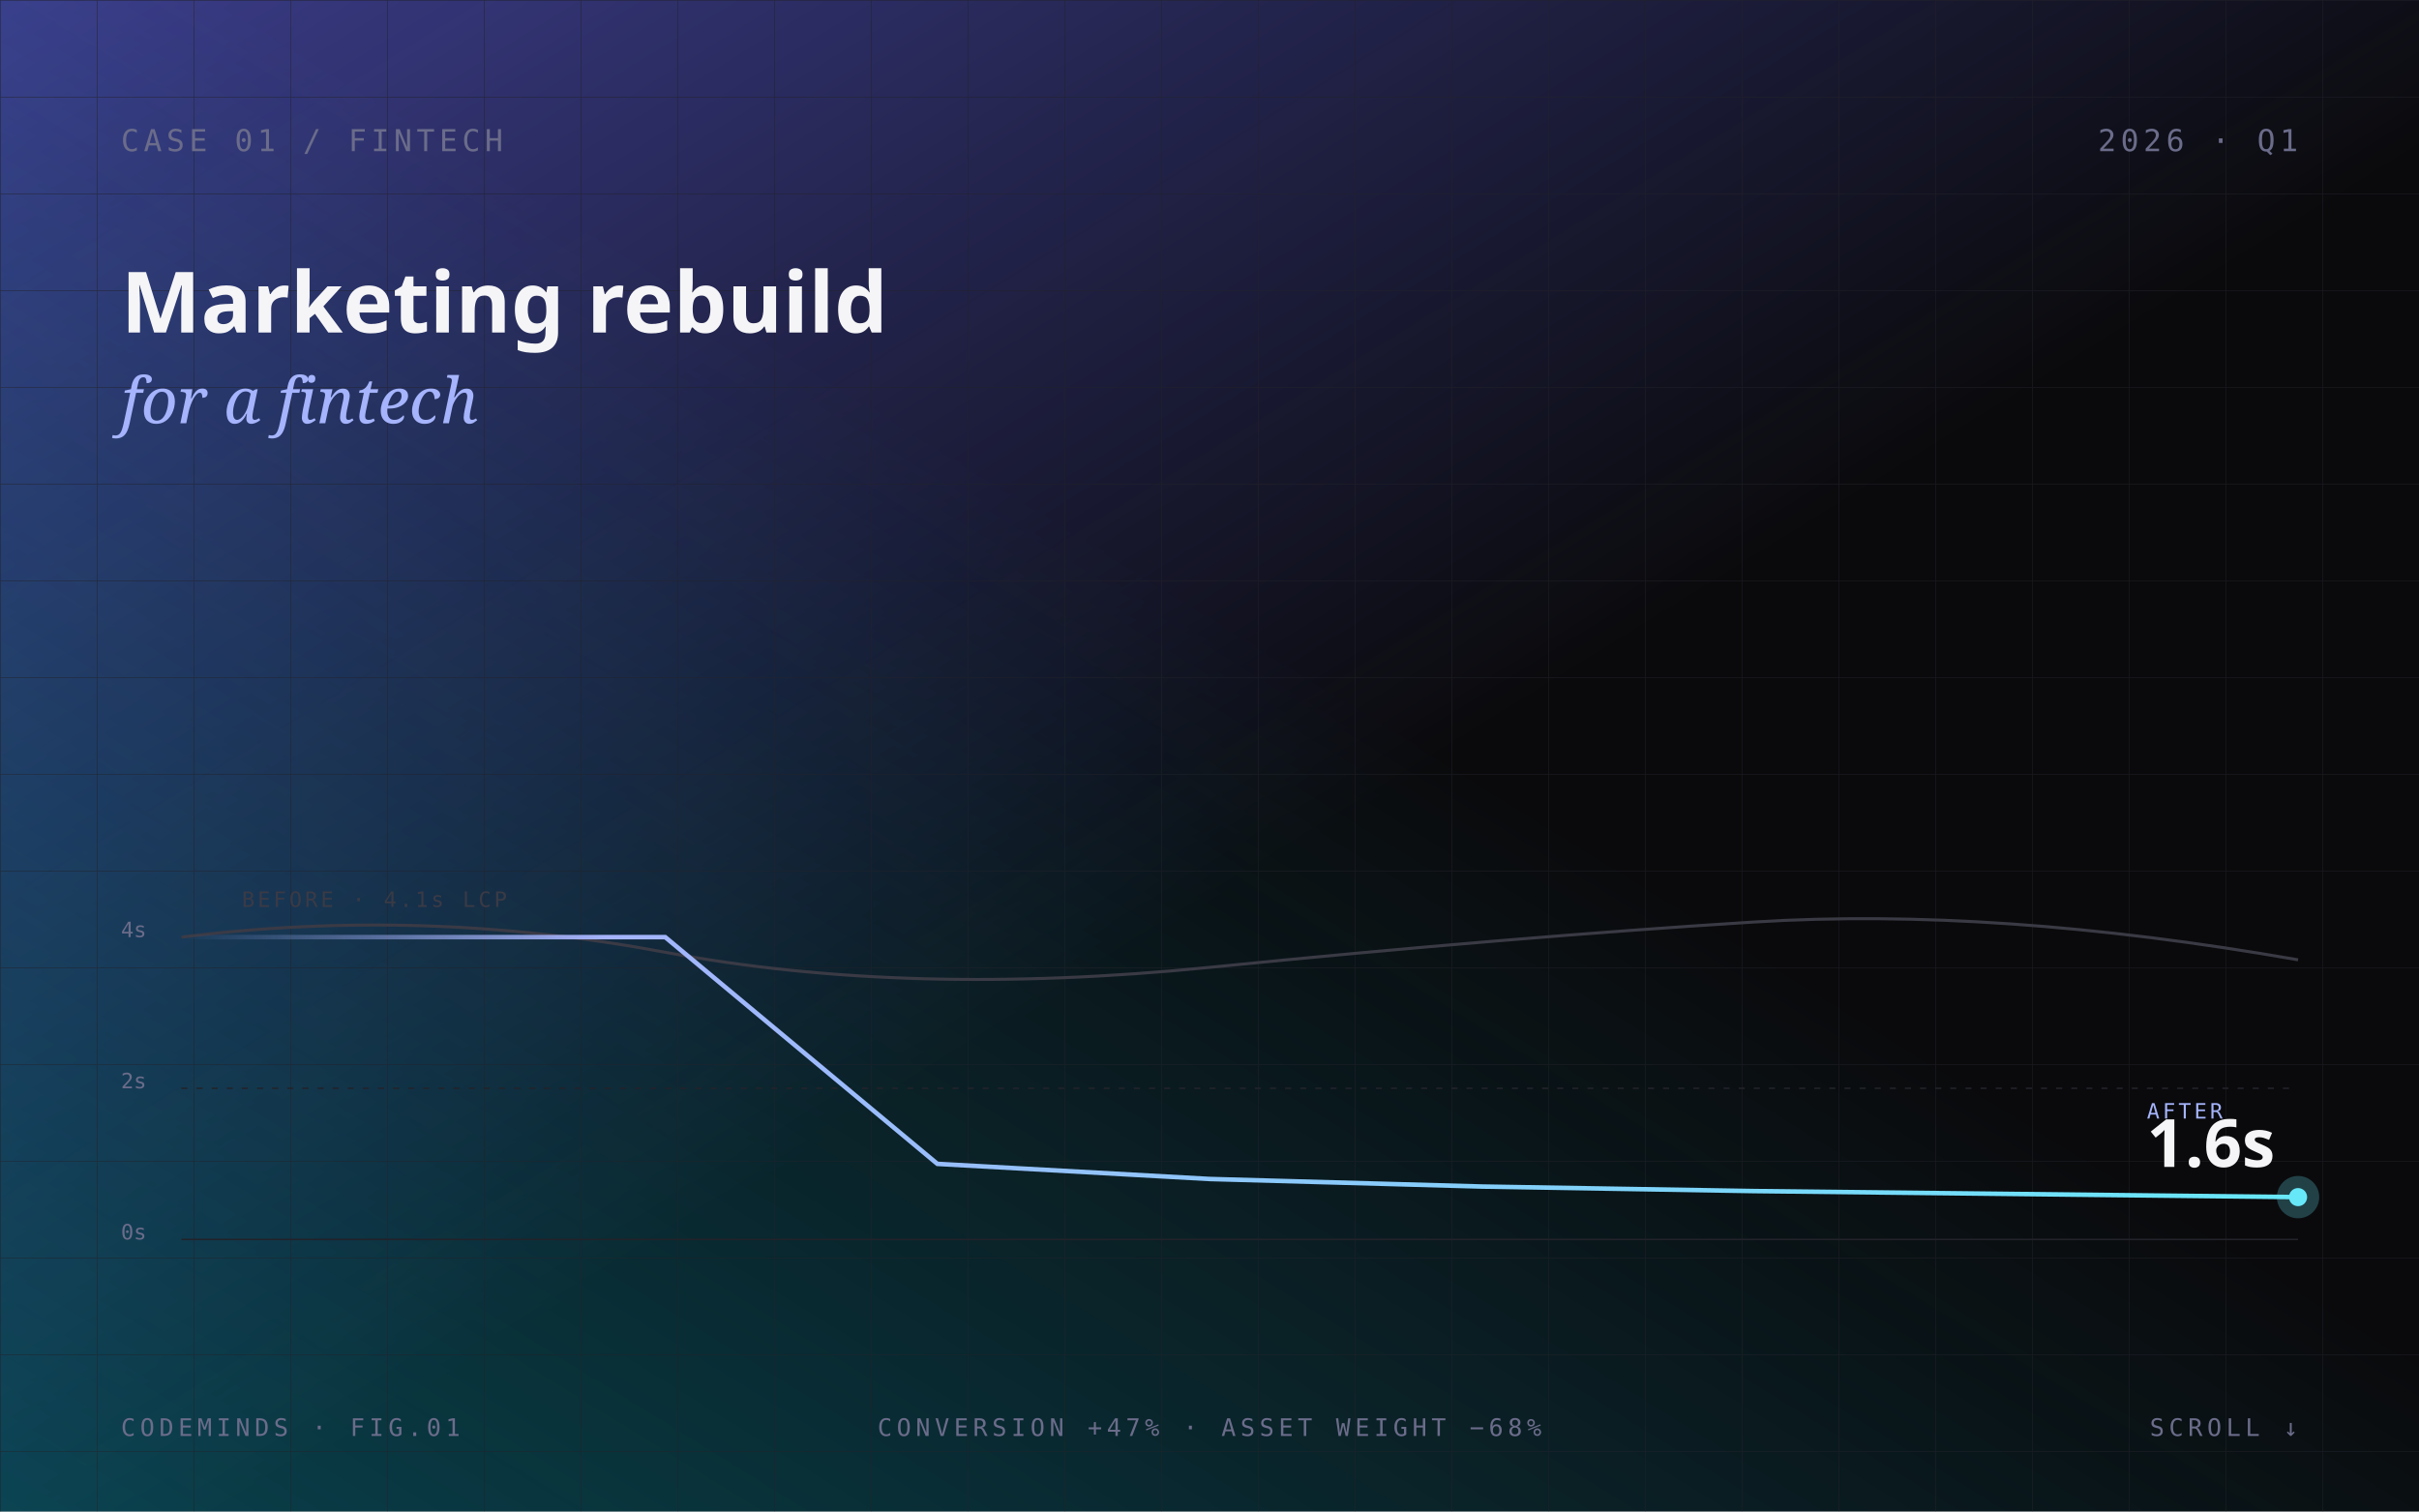
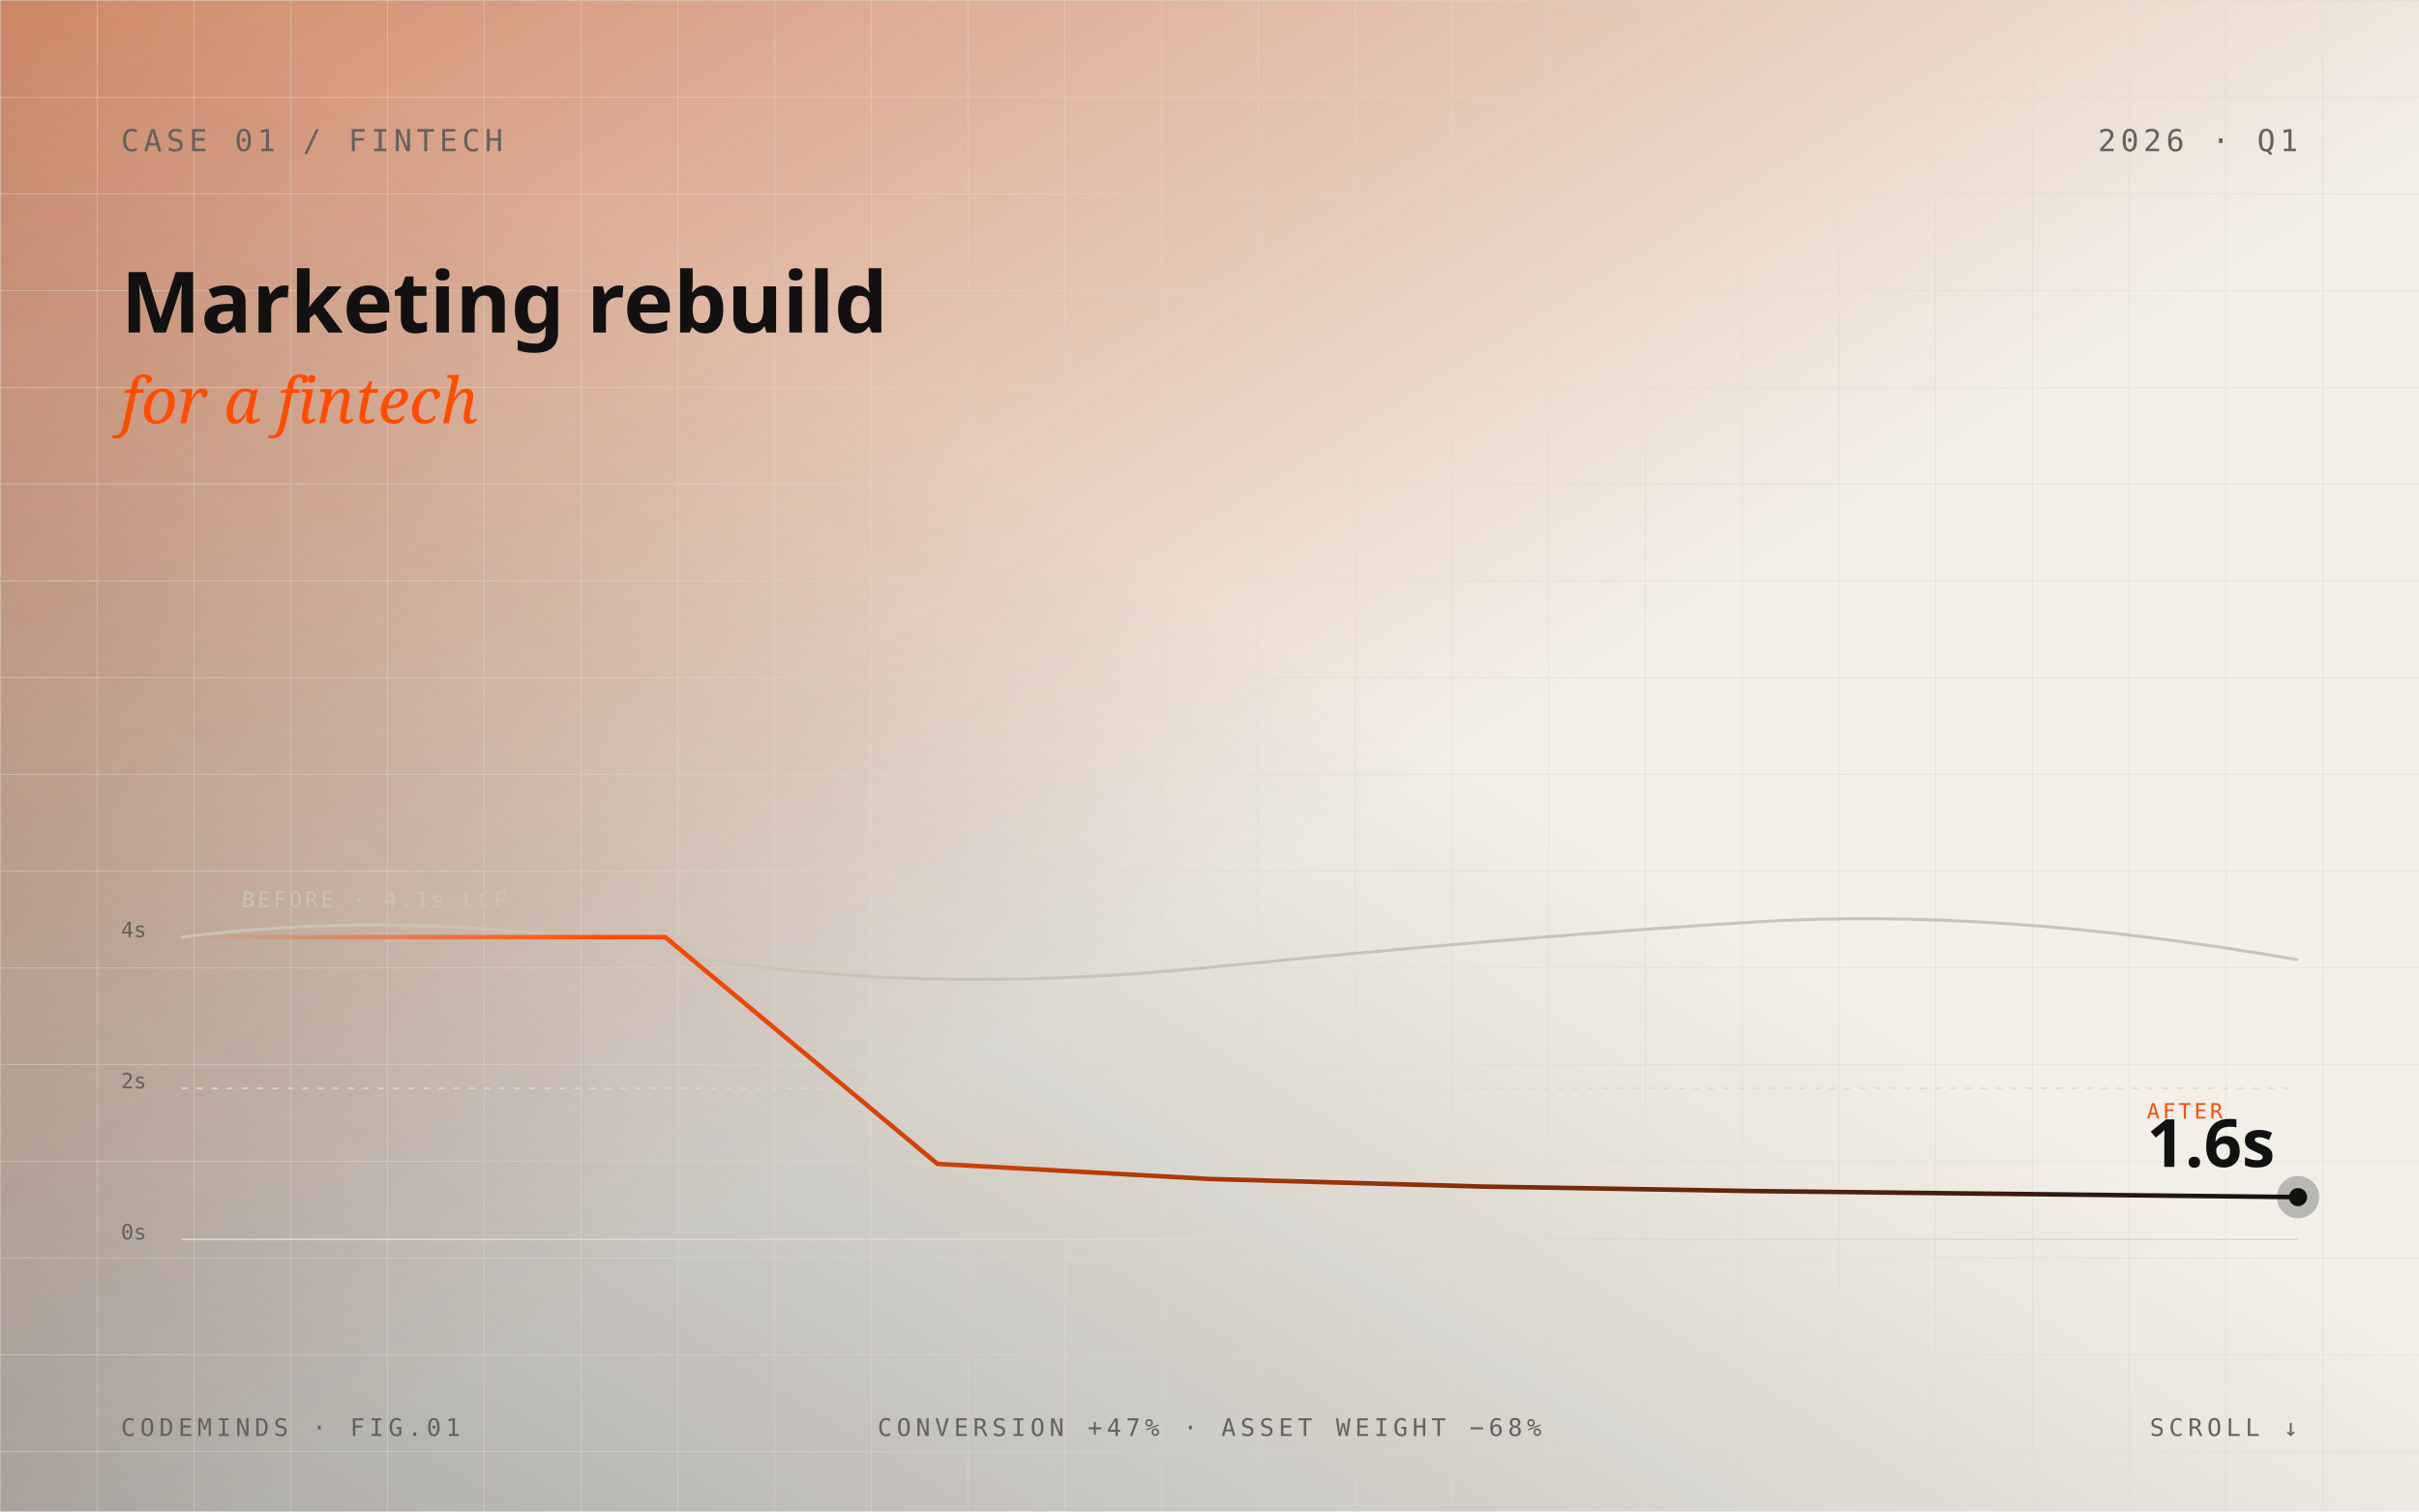
<svg xmlns="http://www.w3.org/2000/svg" viewBox="0 0 1600 1000" preserveAspectRatio="xMidYMid slice" role="img" aria-label="Fintech rebuild — performance chart cover">
  <defs>
    <linearGradient id="ftGlow" x1="0" y1="0" x2="1" y2="1">
-       <stop offset="0%" stop-color="#6366f1" stop-opacity="0.55" />
-       <stop offset="55%" stop-color="#6366f1" stop-opacity="0" />
+       <stop offset="0%" stop-color="#B83700" stop-opacity="0.55" />
+       <stop offset="55%" stop-color="#B83700" stop-opacity="0" />
    </linearGradient>
    <linearGradient id="ftGlow2" x1="0" y1="1" x2="1" y2="0">
-       <stop offset="0%" stop-color="#06b6d4" stop-opacity="0.32" />
-       <stop offset="55%" stop-color="#06b6d4" stop-opacity="0" />
+       <stop offset="0%" stop-color="#111111" stop-opacity="0.32" />
+       <stop offset="55%" stop-color="#111111" stop-opacity="0" />
    </linearGradient>
    <linearGradient id="ftLine" x1="0" y1="0" x2="1" y2="0">
-       <stop offset="0%" stop-color="#a5b4fc" stop-opacity="0" />
-       <stop offset="20%" stop-color="#a5b4fc" stop-opacity="1" />
-       <stop offset="100%" stop-color="#67e8f9" stop-opacity="1" />
+       <stop offset="0%" stop-color="#FF4D00" stop-opacity="0" />
+       <stop offset="20%" stop-color="#FF4D00" stop-opacity="1" />
+       <stop offset="100%" stop-color="#111111" stop-opacity="1" />
    </linearGradient>
    <pattern id="ftGrid" x="0" y="0" width="64" height="64" patternUnits="userSpaceOnUse">
-       <path d="M 64 0 L 0 0 0 64" fill="none" stroke="#22222a" stroke-width="1" />
+       <path d="M 64 0 L 0 0 0 64" fill="none" stroke="#DDD8CC" stroke-width="1" />
    </pattern>
  </defs>
-   <rect width="1600" height="1000" fill="#0a0a0c" />
+   <rect width="1600" height="1000" fill="#F2EFE8" />
  <rect width="1600" height="1000" fill="url(#ftGlow)" />
  <rect width="1600" height="1000" fill="url(#ftGlow2)" />
  <rect width="1600" height="1000" fill="url(#ftGrid)" opacity="0.6" />
-   <g font-family="ui-monospace, SFMono-Regular, monospace" font-size="20" letter-spacing="3" fill="#6b6c8a">
+   <g font-family="ui-monospace, SFMono-Regular, monospace" font-size="20" letter-spacing="3" fill="#64625C">
    <text x="80" y="100">CASE 01 / FINTECH</text>
    <text x="1520" y="100" text-anchor="end">2026 · Q1</text>
  </g>
  <g font-family="Geist, system-ui, sans-serif">
-     <text x="80" y="220" font-size="56" font-weight="600" fill="#f5f5f7">Marketing rebuild</text>
-     <text x="80" y="280" font-size="42" font-weight="400" fill="#a5b4fc" font-style="italic" font-family="'Instrument Serif', Georgia, serif">for a fintech</text>
+     <text x="80" y="220" font-size="56" font-weight="600" fill="#111111">Marketing rebuild</text>
+     <text x="80" y="280" font-size="42" font-weight="400" fill="#FF4D00" font-style="italic" font-family="'Instrument Serif', Georgia, serif">for a fintech</text>
  </g>
  <g transform="translate(80, 540)">
-     <g font-family="ui-monospace, monospace" font-size="14" fill="#6b6c8a">
+     <g font-family="ui-monospace, monospace" font-size="14" fill="#64625C">
      <text x="0" y="280">0s</text>
      <text x="0" y="180">2s</text>
      <text x="0" y="80">4s</text>
    </g>
-     <line x1="40" y1="280" x2="1440" y2="280" stroke="#22222a" stroke-width="1" />
-     <line x1="40" y1="180" x2="1440" y2="180" stroke="#22222a" stroke-width="1" stroke-dasharray="4 6" />
-     <path d="M 40 80 Q 200 60 360 90 T 720 100 T 1080 70 T 1440 95" fill="none" stroke="#3a3a45" stroke-width="2" />
-     <text x="80" y="60" font-family="ui-monospace, monospace" font-size="14" fill="#3a3a45" letter-spacing="2">BEFORE · 4.1s LCP</text>
+     <line x1="40" y1="280" x2="1440" y2="280" stroke="#DDD8CC" stroke-width="1" />
+     <line x1="40" y1="180" x2="1440" y2="180" stroke="#DDD8CC" stroke-width="1" stroke-dasharray="4 6" />
+     <path d="M 40 80 Q 200 60 360 90 T 720 100 T 1080 70 T 1440 95" fill="none" stroke="#C9C3B5" stroke-width="2" />
+     <text x="80" y="60" font-family="ui-monospace, monospace" font-size="14" fill="#C9C3B5" letter-spacing="2">BEFORE · 4.1s LCP</text>
    <path d="M 40 80 L 360 80 L 540 230 L 720 240 L 900 245 L 1080 248 L 1260 250 L 1440 252" fill="none" stroke="url(#ftLine)" stroke-width="3" stroke-linecap="round" />
-     <circle cx="1440" cy="252" r="6" fill="#67e8f9" />
-     <circle cx="1440" cy="252" r="14" fill="#67e8f9" opacity="0.25" />
+     <circle cx="1440" cy="252" r="6" fill="#111111" />
+     <circle cx="1440" cy="252" r="14" fill="#111111" opacity="0.25" />
    <g transform="translate(1340, 200)">
-       <text font-family="ui-monospace, monospace" font-size="14" fill="#a5b4fc" letter-spacing="2">AFTER</text>
-       <text y="32" font-family="Geist, system-ui, sans-serif" font-size="44" font-weight="700" fill="#f5f5f7">1.6s</text>
+       <text font-family="ui-monospace, monospace" font-size="14" fill="#FF4D00" letter-spacing="2">AFTER</text>
+       <text y="32" font-family="Geist, system-ui, sans-serif" font-size="44" font-weight="700" fill="#111111">1.6s</text>
    </g>
  </g>
-   <g font-family="ui-monospace, monospace" font-size="16" letter-spacing="3" fill="#6b6c8a">
+   <g font-family="ui-monospace, monospace" font-size="16" letter-spacing="3" fill="#64625C">
    <text x="80" y="950">CODEMINDS · FIG.01</text>
    <text x="800" y="950" text-anchor="middle">CONVERSION +47% · ASSET WEIGHT −68%</text>
    <text x="1520" y="950" text-anchor="end">SCROLL ↓</text>
  </g>
</svg>
